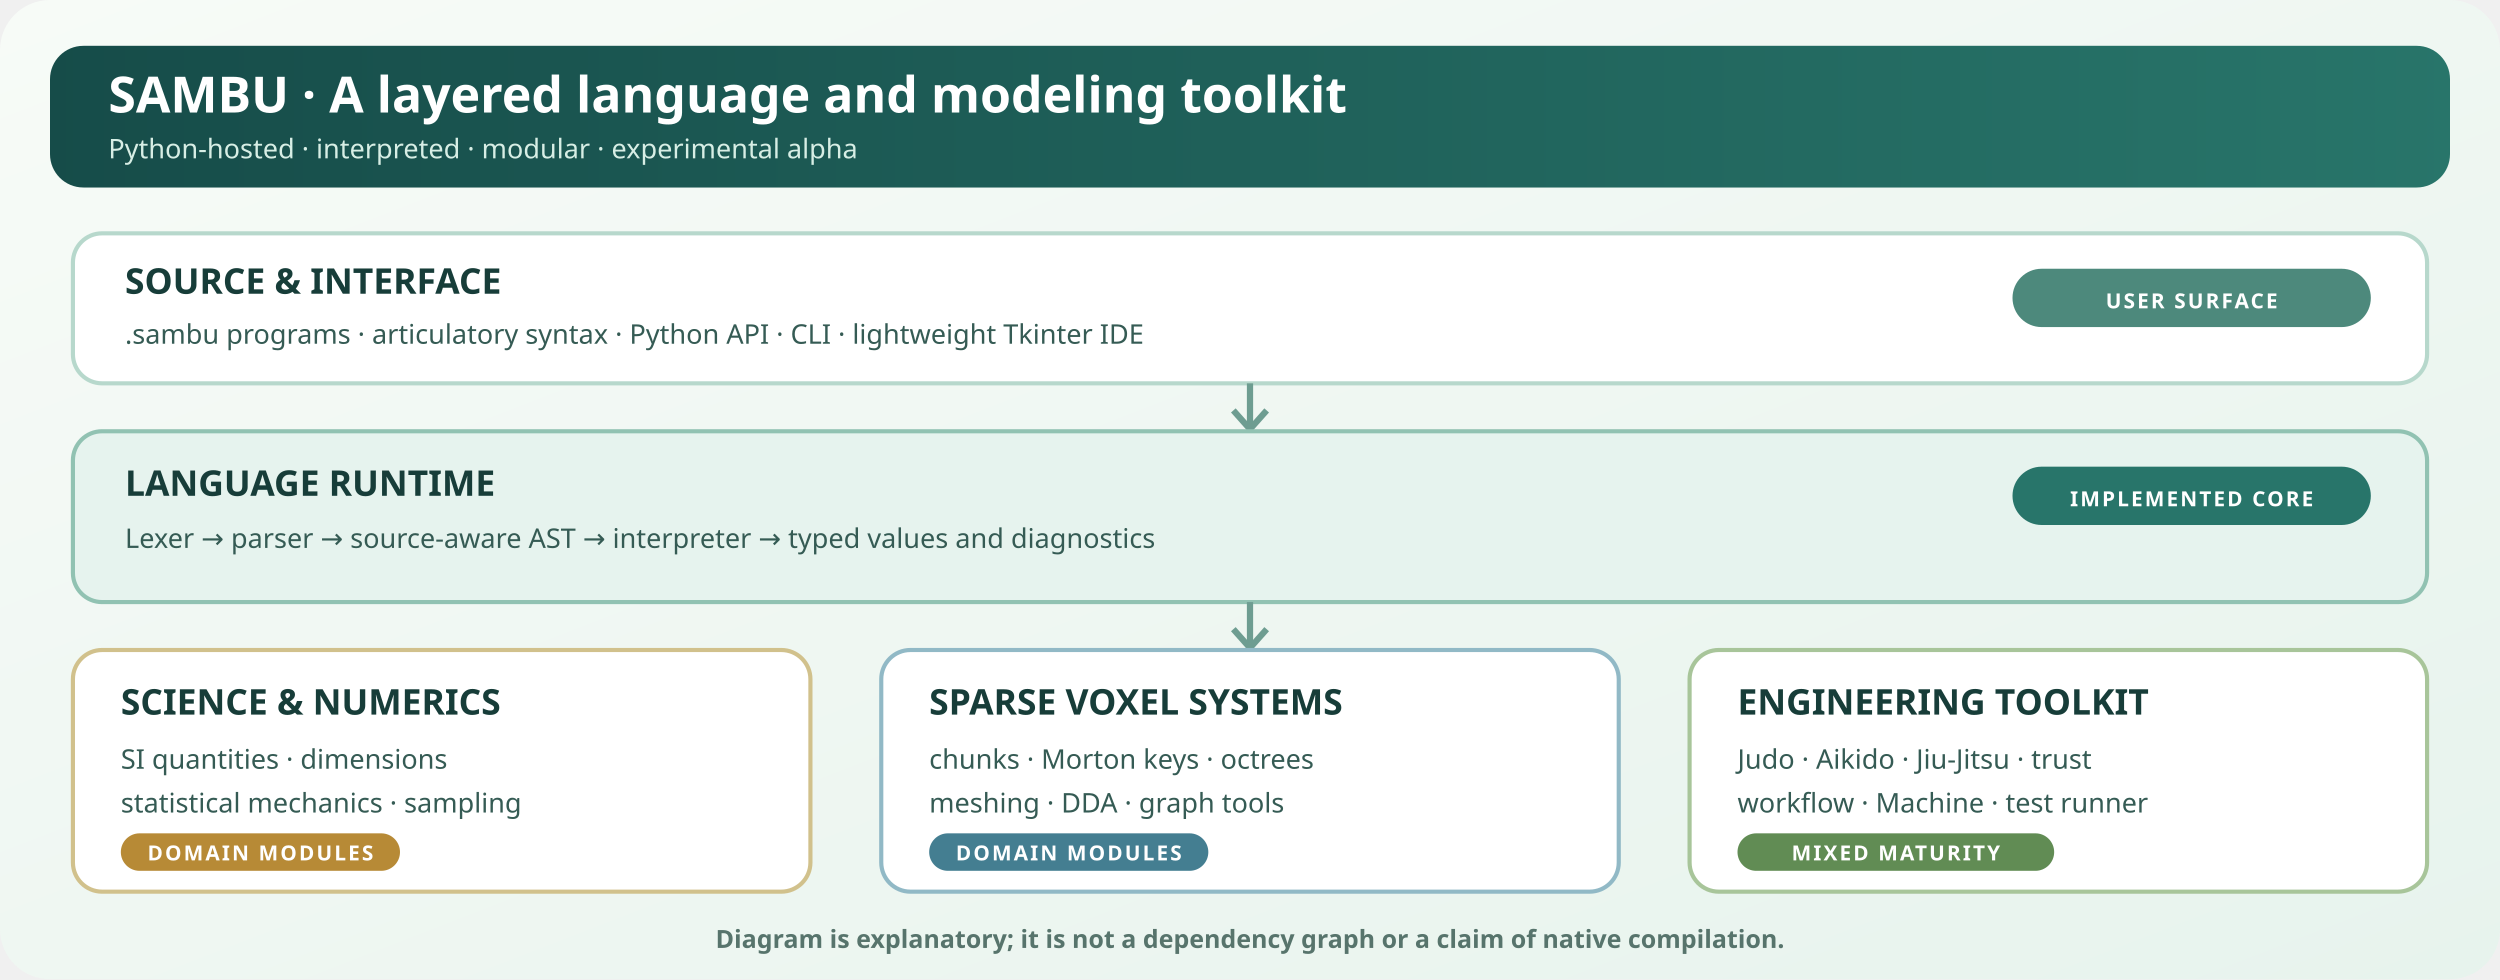
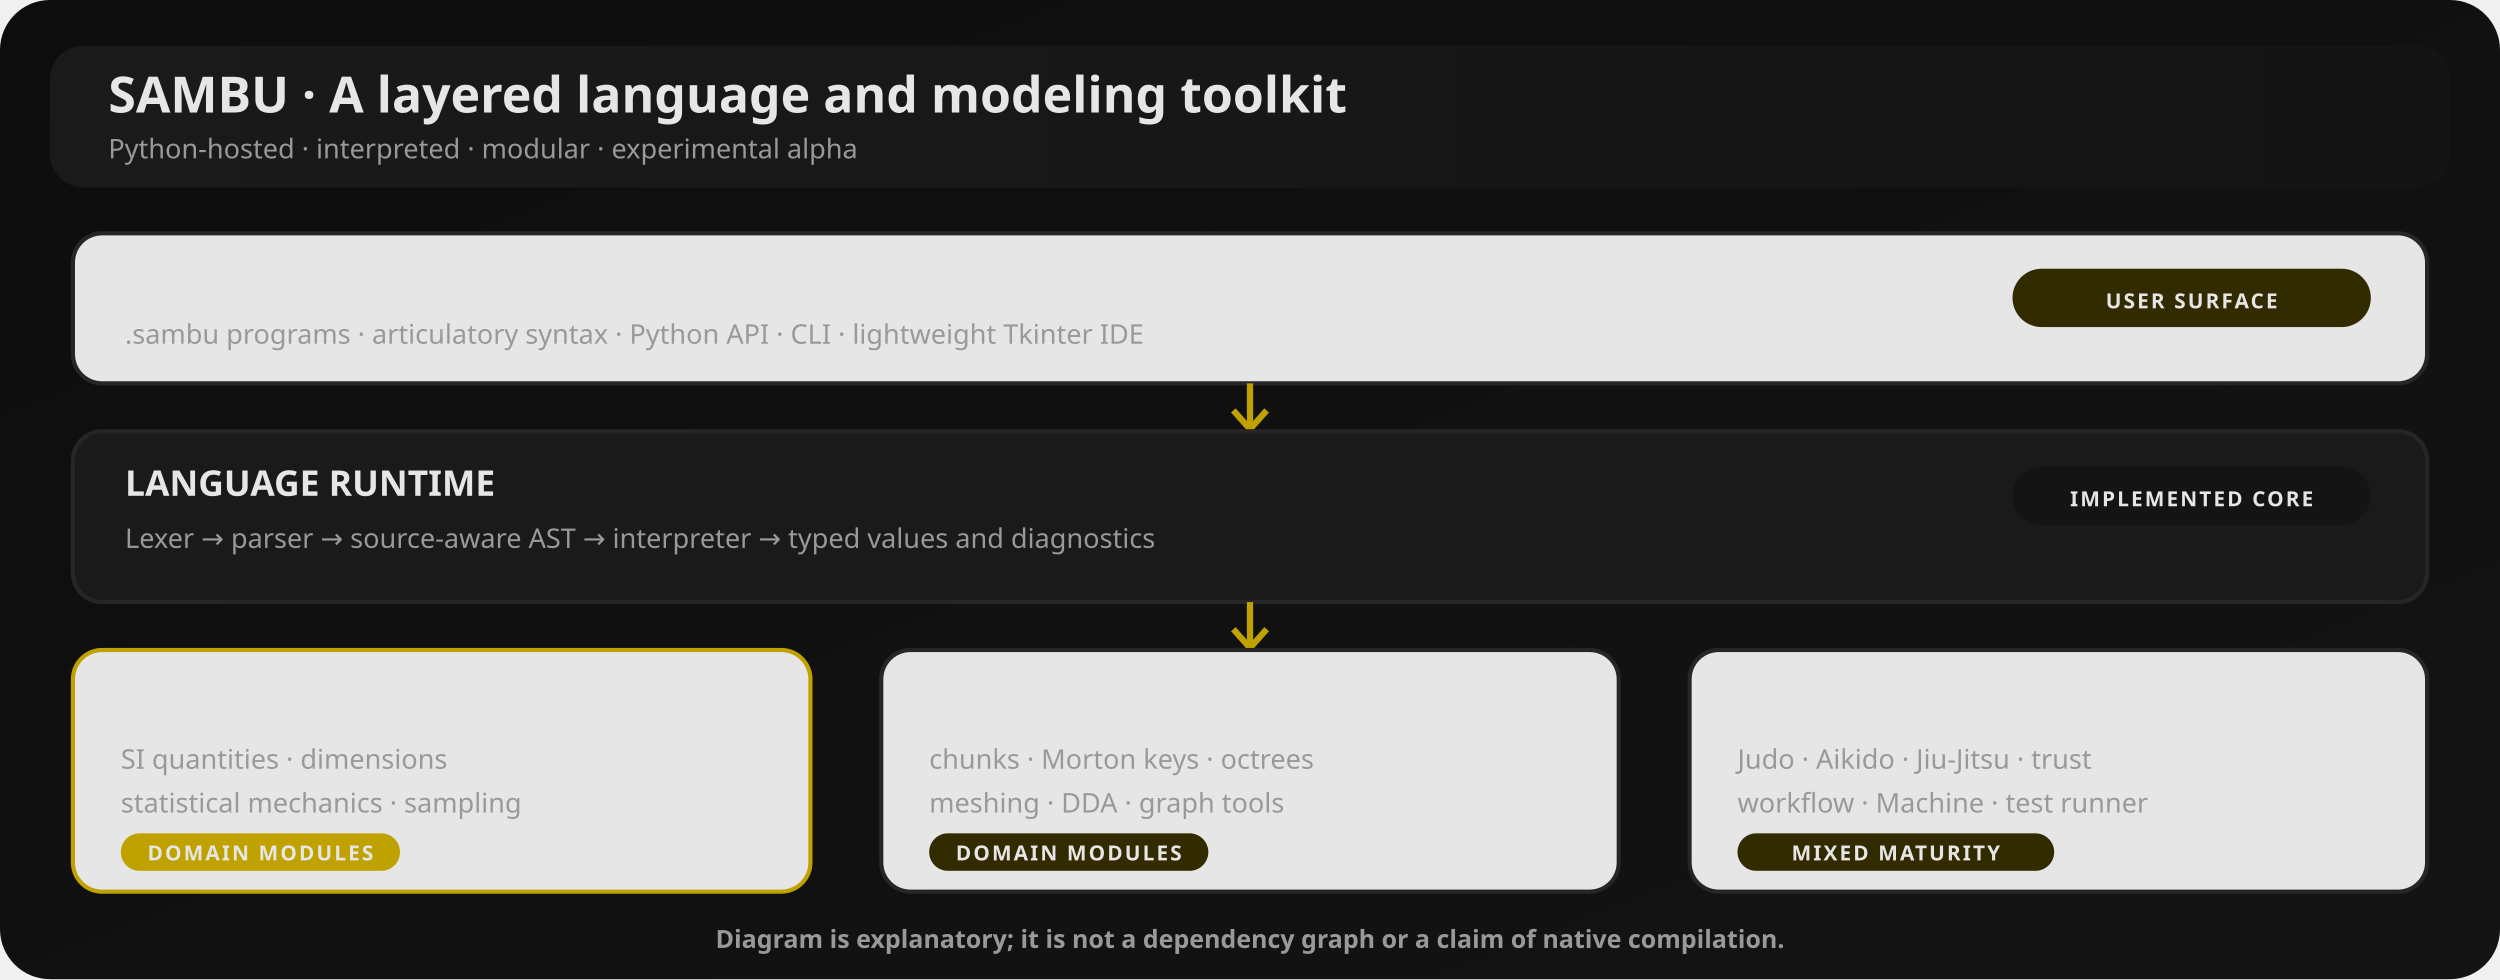
- <svg xmlns="http://www.w3.org/2000/svg" width="1200" height="470" viewBox="0 0 1200 470" role="img" aria-labelledby="title desc">
+ <svg xmlns="http://www.w3.org/2000/svg" width="1920" height="752" viewBox="0 0 1200 470" role="img" aria-labelledby="title desc">
  <defs>
    <linearGradient id="bg" x2="1" y2="1">
-       <stop stop-color="#f7fbf7" />
-       <stop offset="1" stop-color="#e7f3ed" />
+       <stop stop-color="#0D0D0D" />
+       <stop offset="1" stop-color="#141414" />
    </linearGradient>
    <linearGradient id="head" x2="1">
-       <stop stop-color="#164c49" />
-       <stop offset="1" stop-color="#28756a" />
+       <stop stop-color="#1A1A1A" />
+       <stop offset="1" stop-color="#141414" />
    </linearGradient>
    <style>
-     .h{font:700 24px system-ui,sans-serif;fill:#fff}.sub{font:500 13px system-ui,sans-serif;fill:#d7eee5}
-     .t{font:700 17px system-ui,sans-serif;fill:#173d39}.p{font:500 13px system-ui,sans-serif;fill:#355b54}
-     .tag{font:700 10px system-ui,sans-serif;letter-spacing:1px;fill:#fff}
-     .muted{font:600 12px system-ui,sans-serif;fill:#57746c}
+     .h{font:700 24px system-ui,sans-serif;fill:#E6E6E6}.sub{font:500 13px system-ui,sans-serif;fill:#999999}
+     .t{font:700 17px system-ui,sans-serif;fill:#E6E6E6}.p{font:500 13px system-ui,sans-serif;fill:#999999}
+     .tag{font:700 10px system-ui,sans-serif;letter-spacing:1px;fill:#E6E6E6}
+     .muted{font:600 12px system-ui,sans-serif;fill:#999999}
  </style>
  </defs>
  <rect width="1200" height="470" rx="24" fill="url(#bg)" />
  <rect x="24" y="22" width="1152" height="68" rx="16" fill="url(#head)" />
  <text x="52" y="54" class="h">SAMBU · A layered language and modeling toolkit</text>
  <text x="52" y="76" class="sub">Python-hosted · interpreted · modular · experimental alpha</text>
  <g>
-     <rect x="35" y="112" width="1130" height="72" rx="14" fill="#fff" stroke="#b7d8cc" stroke-width="2" />
+     <rect x="35" y="112" width="1130" height="72" rx="14" fill="#E6E6E6" stroke="#262626" stroke-width="2" />
    <text x="60" y="141" class="t">SOURCE &amp; INTERFACE</text>
    <text x="60" y="165" class="p">.sambu programs · articulatory syntax · Python API · CLI · lightweight Tkinter IDE</text>
-     <rect x="966" y="129" width="172" height="28" rx="14" fill="#4d897c" />
+     <rect x="966" y="129" width="172" height="28" rx="14" fill="#332B00" />
    <text x="1052" y="148" text-anchor="middle" class="tag">USER SURFACE</text>
-     <path d="M600 184v20" stroke="#6e9d91" stroke-width="3" />
-     <path d="m592 197 8 9 8-9" fill="none" stroke="#6e9d91" stroke-width="3" />
-     <rect x="35" y="207" width="1130" height="82" rx="14" fill="#e6f3ee" stroke="#91c2b2" stroke-width="2" />
+     <path d="M600 184v20" stroke="#BFA100" stroke-width="3" />
+     <path d="m592 197 8 9 8-9" fill="none" stroke="#BFA100" stroke-width="3" />
+     <rect x="35" y="207" width="1130" height="82" rx="14" fill="#1A1A1A" stroke="#262626" stroke-width="2" />
    <text x="60" y="238" class="t">LANGUAGE RUNTIME</text>
    <text x="60" y="263" class="p">Lexer → parser → source-aware AST → interpreter → typed values and diagnostics</text>
-     <rect x="966" y="224" width="172" height="28" rx="14" fill="#28756a" />
+     <rect x="966" y="224" width="172" height="28" rx="14" fill="#141414" />
    <text x="1052" y="243" text-anchor="middle" class="tag">IMPLEMENTED CORE</text>
-     <path d="M600 289v20" stroke="#6e9d91" stroke-width="3" />
-     <path d="m592 302 8 9 8-9" fill="none" stroke="#6e9d91" stroke-width="3" />
+     <path d="M600 289v20" stroke="#BFA100" stroke-width="3" />
+     <path d="m592 302 8 9 8-9" fill="none" stroke="#BFA100" stroke-width="3" />
  </g>
  <g>
-     <rect x="35" y="312" width="354" height="116" rx="14" fill="#fff" stroke="#d1c18c" stroke-width="2" />
+     <rect x="35" y="312" width="354" height="116" rx="14" fill="#E6E6E6" stroke="#BFA100" stroke-width="2" />
    <text x="58" y="343" class="t">SCIENCE &amp; NUMERICS</text>
    <text x="58" y="369" class="p">SI quantities · dimensions</text>
    <text x="58" y="390" class="p">statistical mechanics · sampling</text>
-     <rect x="58" y="400" width="134" height="18" rx="9" fill="#b78a36" />
+     <rect x="58" y="400" width="134" height="18" rx="9" fill="#BFA100" />
    <text x="125" y="413" text-anchor="middle" class="tag">DOMAIN MODULES</text>
-     <rect x="423" y="312" width="354" height="116" rx="14" fill="#fff" stroke="#91b9c6" stroke-width="2" />
+     <rect x="423" y="312" width="354" height="116" rx="14" fill="#E6E6E6" stroke="#262626" stroke-width="2" />
    <text x="446" y="343" class="t">SPARSE VOXEL SYSTEMS</text>
    <text x="446" y="369" class="p">chunks · Morton keys · octrees</text>
    <text x="446" y="390" class="p">meshing · DDA · graph tools</text>
-     <rect x="446" y="400" width="134" height="18" rx="9" fill="#447e91" />
+     <rect x="446" y="400" width="134" height="18" rx="9" fill="#332B00" />
    <text x="513" y="413" text-anchor="middle" class="tag">DOMAIN MODULES</text>
-     <rect x="811" y="312" width="354" height="116" rx="14" fill="#fff" stroke="#a8c59a" stroke-width="2" />
+     <rect x="811" y="312" width="354" height="116" rx="14" fill="#E6E6E6" stroke="#262626" stroke-width="2" />
    <text x="834" y="343" class="t">ENGINEERING TOOLKIT</text>
    <text x="834" y="369" class="p">Judo · Aikido · Jiu-Jitsu · trust</text>
    <text x="834" y="390" class="p">workflow · Machine · test runner</text>
-     <rect x="834" y="400" width="152" height="18" rx="9" fill="#618c54" />
+     <rect x="834" y="400" width="152" height="18" rx="9" fill="#332B00" />
    <text x="910" y="413" text-anchor="middle" class="tag">MIXED MATURITY</text>
  </g>
  <text x="600" y="455" text-anchor="middle" class="muted">Diagram is explanatory; it is not a dependency graph or a claim of native compilation.</text>
</svg>
